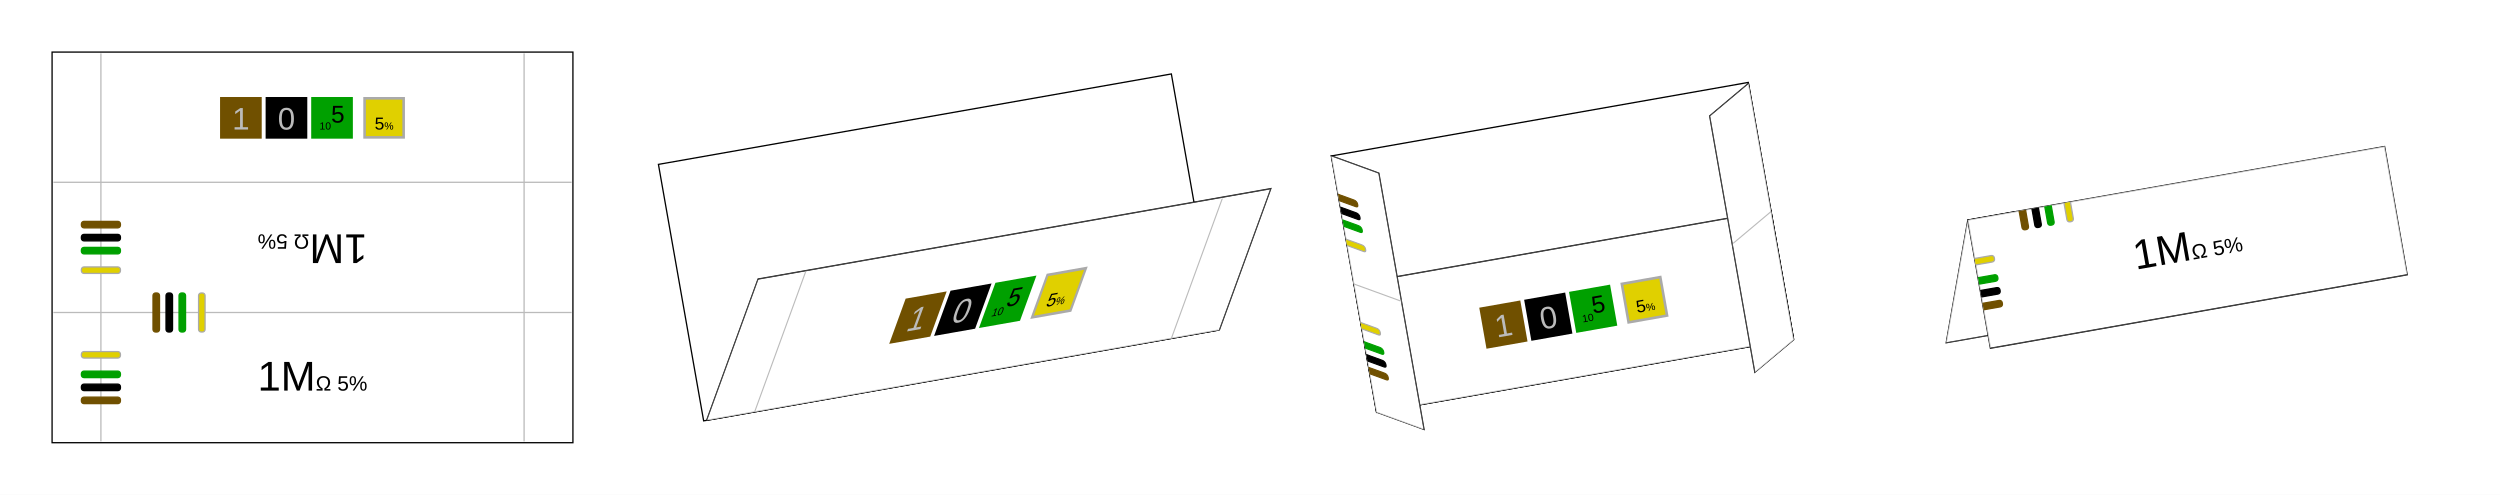
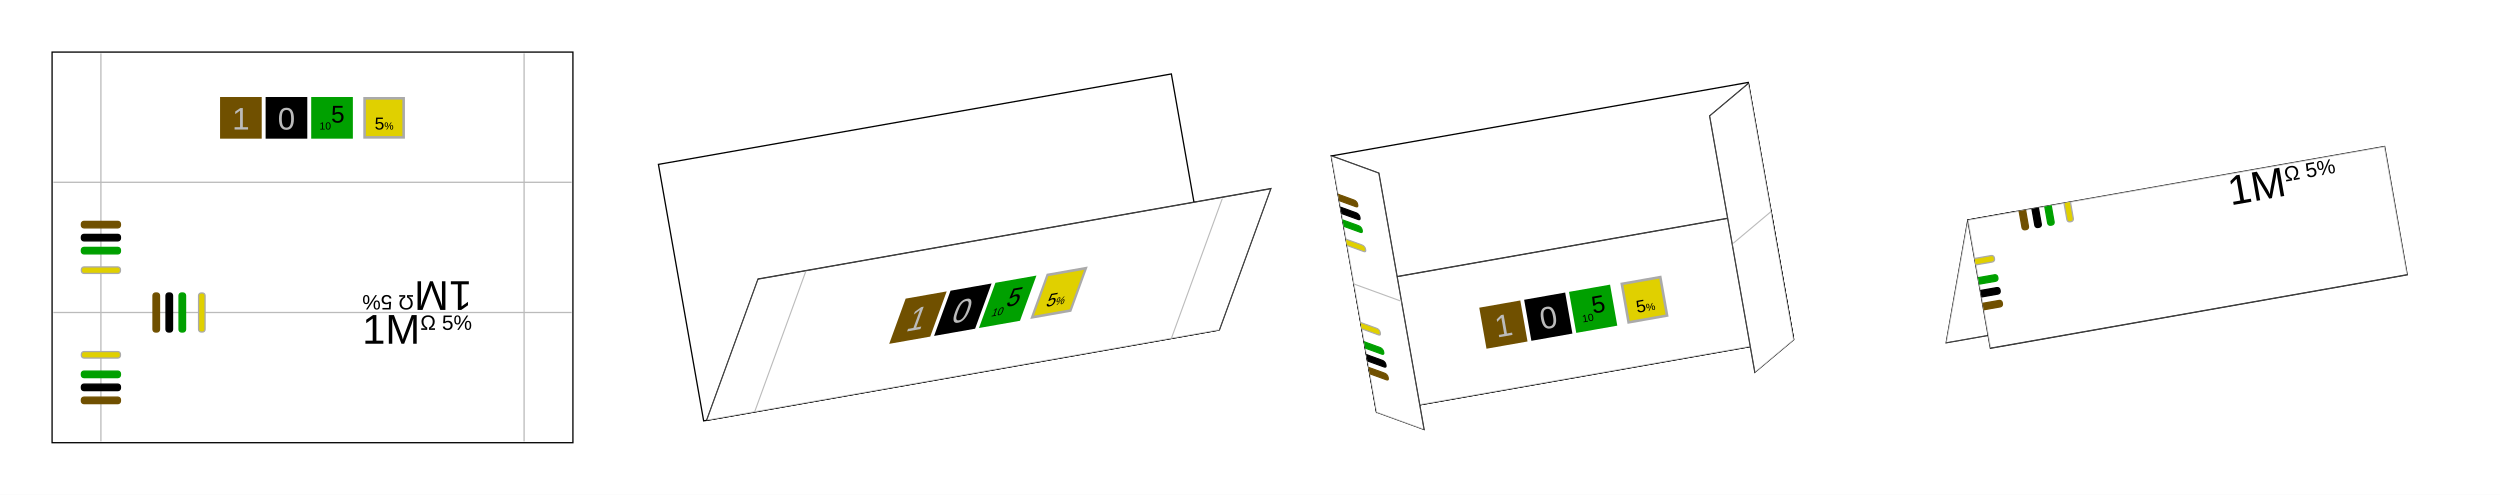
<svg xmlns="http://www.w3.org/2000/svg" xmlns:xlink="http://www.w3.org/1999/xlink" version="1.1" width="480" height="95">
  <defs>
    <style>
            text {
                font-family: Arial, sans-serif;
-                 text-anchor: middle;
            }
            symbol {
                overflow: visible;
            }
            .background {
                fill: #FFF;
                stroke: none;
            }
            .cut {
                fill: none;
                stroke: #000;
                stroke-width: 1;
            }
            .fold {
                fill: none;
                stroke: #BBB;
                stroke-width: 1;
            }
            .bar {
                stroke: none;
                stroke-width: 1;
            }
            rect.Bk { fill: #000000; stroke: #000000; }
            rect.Bn { fill: #705000; stroke: #705000; }
            rect.Rd { fill: #E54444; stroke: #E54444; }
            rect.Og { fill: #FC8810; stroke: #FC8810; }
            rect.Yw { fill: #EEEE00; stroke: #EEEE00; }
            rect.Gn { fill: #00A000; stroke: #00A000; }
            rect.Bl { fill: #0000FF; stroke: #0000FF; }
            rect.Vt { fill: #C050DD; stroke: #C050DD; }
            rect.Gy { fill: #AAAAAA; stroke: #AAAAAA; }
            rect.Wt { fill: #FFFFFF; stroke: #AAAAAA; }
            rect.Gd { fill: #E0D000; stroke: #AAAAAA; }
            rect.Sr { fill: #DDDDDD; stroke: #AAAAAA; }
            symbol.box rect { stroke-width: 2; }
+             symbol.box text { text-anchor: middle; }
            symbol.box.Bk text { fill: #BBBBBB; stroke: none; }
            symbol.box.Bn text { fill: #BBBBBB; stroke: none; }
            symbol.box.Bl text { fill: #BBBBBB; stroke: none; }
            symbol.box.multiplier tspan { baseline-shift: 4pt; }
+             text.leaf1 { text-anchor: begin; }
+             text.leaf2 { text-anchor: end; }
+             .envelope text tspan { baseline-shift: 8pt; }
            rect.paper {
                fill: #FFF;
                stroke: #000;
                stroke-width: 0.25;
            }
        </style>
    <symbol id="hbar-Sr">
      <rect class="bar Sr" x="0" y="0" width="30" height="5" rx="2" ry="2" />
    </symbol>
    <symbol id="hbar-Gd">
      <rect class="bar Gd" x="0" y="0" width="30" height="5" rx="2" ry="2" />
    </symbol>
    <symbol id="hbar-Bk">
      <rect class="bar Bk" x="0" y="0" width="30" height="5" rx="2" ry="2" />
    </symbol>
    <symbol id="hbar-Bn">
      <rect class="bar Bn" x="0" y="0" width="30" height="5" rx="2" ry="2" />
    </symbol>
    <symbol id="hbar-Rd">
      <rect class="bar Rd" x="0" y="0" width="30" height="5" rx="2" ry="2" />
    </symbol>
    <symbol id="hbar-Og">
      <rect class="bar Og" x="0" y="0" width="30" height="5" rx="2" ry="2" />
    </symbol>
    <symbol id="hbar-Yw">
      <rect class="bar Yw" x="0" y="0" width="30" height="5" rx="2" ry="2" />
    </symbol>
    <symbol id="hbar-Gn">
      <rect class="bar Gn" x="0" y="0" width="30" height="5" rx="2" ry="2" />
    </symbol>
    <symbol id="hbar-Bl">
      <rect class="bar Bl" x="0" y="0" width="30" height="5" rx="2" ry="2" />
    </symbol>
    <symbol id="hbar-Vt">
      <rect class="bar Vt" x="0" y="0" width="30" height="5" rx="2" ry="2" />
    </symbol>
    <symbol id="hbar-Gy">
      <rect class="bar Gy" x="0" y="0" width="30" height="5" rx="2" ry="2" />
    </symbol>
    <symbol id="hbar-Wt">
      <rect class="bar Wt" x="0" y="0" width="30" height="5" rx="2" ry="2" />
    </symbol>
    <symbol id="vbar-Sr">
      <rect class="bar Sr" x="0" y="0" width="5" height="30" rx="2" ry="2" />
    </symbol>
    <symbol id="vbar-Gd">
      <rect class="bar Gd" x="0" y="0" width="5" height="30" rx="2" ry="2" />
    </symbol>
    <symbol id="vbar-Bk">
      <rect class="bar Bk" x="0" y="0" width="5" height="30" rx="2" ry="2" />
    </symbol>
    <symbol id="vbar-Bn">
      <rect class="bar Bn" x="0" y="0" width="5" height="30" rx="2" ry="2" />
    </symbol>
    <symbol id="vbar-Rd">
      <rect class="bar Rd" x="0" y="0" width="5" height="30" rx="2" ry="2" />
    </symbol>
    <symbol id="vbar-Og">
      <rect class="bar Og" x="0" y="0" width="5" height="30" rx="2" ry="2" />
    </symbol>
    <symbol id="vbar-Yw">
      <rect class="bar Yw" x="0" y="0" width="5" height="30" rx="2" ry="2" />
    </symbol>
    <symbol id="vbar-Gn">
      <rect class="bar Gn" x="0" y="0" width="5" height="30" rx="2" ry="2" />
    </symbol>
    <symbol id="vbar-Bl">
      <rect class="bar Bl" x="0" y="0" width="5" height="30" rx="2" ry="2" />
    </symbol>
    <symbol id="vbar-Vt">
      <rect class="bar Vt" x="0" y="0" width="5" height="30" rx="2" ry="2" />
    </symbol>
    <symbol id="vbar-Gy">
      <rect class="bar Gy" x="0" y="0" width="5" height="30" rx="2" ry="2" />
    </symbol>
    <symbol id="vbar-Wt">
      <rect class="bar Wt" x="0" y="0" width="5" height="30" rx="2" ry="2" />
    </symbol>
    <symbol id="box-digit-Bk" class="box digit Bk">
      <rect class="Bk" x="0" y="0" width="30" height="30" />
      <text x="15" y="24" font-size="18pt">0</text>
    </symbol>
    <symbol id="box-digit-Bn" class="box digit Bn">
      <rect class="Bn" x="0" y="0" width="30" height="30" />
      <text x="15" y="24" font-size="18pt">1</text>
    </symbol>
    <symbol id="box-digit-Rd" class="box digit Rd">
      <rect class="Rd" x="0" y="0" width="30" height="30" />
      <text x="15" y="24" font-size="18pt">2</text>
    </symbol>
    <symbol id="box-digit-Og" class="box digit Og">
      <rect class="Og" x="0" y="0" width="30" height="30" />
      <text x="15" y="24" font-size="18pt">3</text>
    </symbol>
    <symbol id="box-digit-Yw" class="box digit Yw">
      <rect class="Yw" x="0" y="0" width="30" height="30" />
      <text x="15" y="24" font-size="18pt">4</text>
    </symbol>
    <symbol id="box-digit-Gn" class="box digit Gn">
      <rect class="Gn" x="0" y="0" width="30" height="30" />
      <text x="15" y="24" font-size="18pt">5</text>
    </symbol>
    <symbol id="box-digit-Bl" class="box digit Bl">
      <rect class="Bl" x="0" y="0" width="30" height="30" />
      <text x="15" y="24" font-size="18pt">6</text>
    </symbol>
    <symbol id="box-digit-Vt" class="box digit Vt">
      <rect class="Vt" x="0" y="0" width="30" height="30" />
      <text x="15" y="24" font-size="18pt">7</text>
    </symbol>
    <symbol id="box-digit-Gy" class="box digit Gy">
      <rect class="Gy" x="0" y="0" width="30" height="30" />
      <text x="15" y="24" font-size="18pt">8</text>
    </symbol>
    <symbol id="box-digit-Wt" class="box digit Wt">
      <rect class="Wt" x="0" y="0" width="30" height="30" />
      <text x="15" y="24" font-size="18pt">9</text>
    </symbol>
    <symbol id="box-multiplier-Sr" class="box multiplier Sr">
      <rect class="Sr" x="0" y="0" width="30" height="30" />
      <text x="15" y="24" font-size="6pt">10<tspan font-size="14pt">-2</tspan>
      </text>
    </symbol>
    <symbol id="box-multiplier-Gd" class="box multiplier Gd">
      <rect class="Gd" x="0" y="0" width="30" height="30" />
      <text x="15" y="24" font-size="6pt">10<tspan font-size="14pt">-1</tspan>
      </text>
    </symbol>
    <symbol id="box-multiplier-Bk" class="box multiplier Bk">
      <rect class="Bk" x="0" y="0" width="30" height="30" />
      <text x="15" y="24" font-size="6pt">10<tspan font-size="14pt">0</tspan>
      </text>
    </symbol>
    <symbol id="box-multiplier-Bn" class="box multiplier Bn">
      <rect class="Bn" x="0" y="0" width="30" height="30" />
      <text x="15" y="24" font-size="6pt">10<tspan font-size="14pt">1</tspan>
      </text>
    </symbol>
    <symbol id="box-multiplier-Rd" class="box multiplier Rd">
      <rect class="Rd" x="0" y="0" width="30" height="30" />
      <text x="15" y="24" font-size="6pt">10<tspan font-size="14pt">2</tspan>
      </text>
    </symbol>
    <symbol id="box-multiplier-Og" class="box multiplier Og">
      <rect class="Og" x="0" y="0" width="30" height="30" />
      <text x="15" y="24" font-size="6pt">10<tspan font-size="14pt">3</tspan>
      </text>
    </symbol>
    <symbol id="box-multiplier-Yw" class="box multiplier Yw">
      <rect class="Yw" x="0" y="0" width="30" height="30" />
      <text x="15" y="24" font-size="6pt">10<tspan font-size="14pt">4</tspan>
      </text>
    </symbol>
    <symbol id="box-multiplier-Gn" class="box multiplier Gn">
      <rect class="Gn" x="0" y="0" width="30" height="30" />
      <text x="15" y="24" font-size="6pt">10<tspan font-size="14pt">5</tspan>
      </text>
    </symbol>
    <symbol id="box-multiplier-Bl" class="box multiplier Bl">
      <rect class="Bl" x="0" y="0" width="30" height="30" />
      <text x="15" y="24" font-size="6pt">10<tspan font-size="14pt">6</tspan>
      </text>
    </symbol>
    <symbol id="box-multiplier-Vt" class="box multiplier Vt">
      <rect class="Vt" x="0" y="0" width="30" height="30" />
      <text x="15" y="24" font-size="6pt">10<tspan font-size="14pt">7</tspan>
      </text>
    </symbol>
    <symbol id="box-multiplier-Gy" class="box multiplier Gy">
      <rect class="Gy" x="0" y="0" width="30" height="30" />
      <text x="15" y="24" font-size="6pt">10<tspan font-size="14pt">8</tspan>
      </text>
    </symbol>
    <symbol id="box-multiplier-Wt" class="box multiplier Wt">
      <rect class="Wt" x="0" y="0" width="30" height="30" />
      <text x="15" y="24" font-size="6pt">10<tspan font-size="14pt">9</tspan>
      </text>
    </symbol>
    <symbol id="box-tolerance-Sr" class="box tolerance Sr">
      <rect class="Sr" x="0" y="0" width="30" height="30" />
      <text x="15" y="24" font-size="10pt">10<tspan font-size="6pt">%</tspan>
      </text>
    </symbol>
    <symbol id="box-tolerance-Gd" class="box tolerance Gd">
      <rect class="Gd" x="0" y="0" width="30" height="30" />
      <text x="15" y="24" font-size="10pt">5<tspan font-size="6pt">%</tspan>
      </text>
    </symbol>
    <symbol id="box-tolerance-Bn" class="box tolerance Bn">
      <rect class="Bn" x="0" y="0" width="30" height="30" />
      <text x="15" y="24" font-size="10pt">1<tspan font-size="6pt">%</tspan>
      </text>
    </symbol>
    <symbol id="box-tolerance-Rd" class="box tolerance Rd">
      <rect class="Rd" x="0" y="0" width="30" height="30" />
      <text x="15" y="24" font-size="10pt">2<tspan font-size="6pt">%</tspan>
      </text>
    </symbol>
    <symbol id="box-tolerance-Gn" class="box tolerance Gn">
      <rect class="Gn" x="0" y="0" width="30" height="30" />
      <text x="15" y="24" font-size="10pt">½<tspan font-size="6pt">%</tspan>
      </text>
    </symbol>
    <symbol id="box-tolerance-Bl" class="box tolerance Bl">
      <rect class="Bl" x="0" y="0" width="30" height="30" />
      <text x="15" y="24" font-size="10pt">¼<tspan font-size="6pt">%</tspan>
      </text>
    </symbol>
    <symbol id="envelope">
      <rect class="paper" x="0" y="0" width="100" height="75" />
      <svg width="100" height="75" viewBox="0 0 400 300">
        <line class="fold" x1="37.5" x2="37.5" y1="1" y2="299" />
        <line class="fold" x1="362.5" x2="362.5" y1="1" y2="299" />
        <line class="fold" x1="1" x2="399" y1="100" y2="100" />
        <line class="fold" x1="1" x2="399" y1="200" y2="200" />
        <g class="envelope">
-           <text x="200" y="160" font-size="24pt" transform="rotate(180 200,150)">1M<tspan font-size="12pt">Ω 5%</tspan>
+           <text class="leaf1" x="322.5" y="200" font-size="24pt" transform="rotate(180 322.5,188)">1M<tspan font-size="12pt">Ω 5%</tspan>
          </text>
-           <text x="200" y="260" font-size="24pt">1M<tspan font-size="12pt">Ω 5%</tspan>
+           <text class="leaf2" x="322.5" y="224" font-size="24pt">1M<tspan font-size="12pt">Ω 5%</tspan>
          </text>
          <use x="77.5" y="185" xlink:href="#vbar-Bn" />
          <use x="22.5" y="130" xlink:href="#hbar-Bn" />
          <use x="22.5" y="265" xlink:href="#hbar-Bn" />
          <use x="130" y="35.5" xlink:href="#box-digit-Bn" />
          <use x="87.5" y="185" xlink:href="#vbar-Bk" />
          <use x="22.5" y="140" xlink:href="#hbar-Bk" />
          <use x="22.5" y="255" xlink:href="#hbar-Bk" />
          <use x="165" y="35.5" xlink:href="#box-digit-Bk" />
          <use x="97.5" y="185" xlink:href="#vbar-Gn" />
          <use x="22.5" y="150" xlink:href="#hbar-Gn" />
          <use x="22.5" y="245" xlink:href="#hbar-Gn" />
          <use x="200" y="35.5" xlink:href="#box-multiplier-Gn" />
          <use x="112.5" y="185" xlink:href="#vbar-Gd" />
          <use x="22.5" y="165" xlink:href="#hbar-Gd" />
          <use x="22.5" y="230" xlink:href="#hbar-Gd" />
          <use x="240" y="35.5" xlink:href="#box-tolerance-Gd" />
        </g>
      </svg>
    </symbol>
    <symbol id="envelope-leaf0">
      <clipPath id="envelope-clip-leaf0">
        <rect x="9.375" y="0" width="81.25" height="25" />
      </clipPath>
      <rect class="paper" x="0" y="0" width="81.25" height="25" />
      <use x="0" y="0" transform="translate(-9.375 0)" clip-path="url(#envelope-clip-leaf0)" xlink:href="#envelope" />
    </symbol>
    <symbol id="envelope-leaf0-full">
      <clipPath id="envelope-clip-leaf0-full">
        <rect x="0" y="0" width="100" height="25" />
      </clipPath>
      <rect class="paper" x="0" y="0" width="100" height="25" />
      <use x="0" y="0" clip-path="url(#envelope-clip-leaf0-full)" xlink:href="#envelope" />
    </symbol>
    <symbol id="envelope-leaf2">
      <clipPath id="envelope-clip-leaf2">
        <rect x="9.375" y="50" width="81.25" height="25" />
      </clipPath>
      <rect class="paper" x="0" y="0" width="81.25" height="25" />
      <use x="0" y="0" transform="translate(-9.375 -50)" clip-path="url(#envelope-clip-leaf2)" xlink:href="#envelope" />
    </symbol>
    <symbol id="envelope-bside-leaf12">
      <rect class="paper" x="0" y="0" width="81.25" height="50" />
    </symbol>
    <symbol id="envelope-bside-leaf12-full">
      <rect class="paper" x="0" y="0" width="100" height="50" />
    </symbol>
    <symbol id="envelope-rfold2">
      <clipPath id="envelope-clip-rfold2">
        <rect x="90.625" y="50" width="9.375" height="25" />
      </clipPath>
      <rect class="paper" x="0" y="0" width="9.375" height="25" />
      <use x="0" y="0" transform="translate(-90.625 -50)" clip-path="url(#envelope-clip-rfold2)" xlink:href="#envelope" />
    </symbol>
    <symbol id="envelope-lfold12">
      <clipPath id="envelope-clip-lfold12">
        <rect x="0" y="25" width="9.375" height="50" />
      </clipPath>
      <rect class="paper" x="0" y="0" width="9.375" height="50" />
      <line class="fold" x1="0" x2="9.375" y1="25" y2="25" />
      <use x="0" y="0" transform="translate(0 -25)" clip-path="url(#envelope-clip-lfold12)" xlink:href="#envelope" />
    </symbol>
    <symbol id="envelope-rfold12">
      <clipPath id="envelope-clip-rfold12">
        <rect x="90.625" y="25" width="9.375" height="50" />
      </clipPath>
      <rect class="paper" x="0" y="0" width="9.375" height="50" />
      <line class="fold" x1="0" x2="9.375" y1="25" y2="25" />
      <use x="0" y="0" transform="translate(-90.625 -25)" clip-path="url(#envelope-clip-rfold12)" xlink:href="#envelope" />
    </symbol>
  </defs>
  <rect class="background" x="0" y="0" width="480" height="95" />
  <use x="10" y="10" xlink:href="#envelope" />
  <g id="instructions-step1" x="130" y="10" transform="rotate(-10 180,47.5)">
    <use x="0" y="0" transform="                 translate(130 22.5)             " xlink:href="#envelope-bside-leaf12-full" />
    <use x="0" y="0" transform="                 translate(145 47.5)                 skewX(-30)             " xlink:href="#envelope-leaf0-full" />
  </g>
  <g id="instructions-step2" transform="rotate(-10 300,47.5)">
    <use x="0" y="0" transform="                 translate(259.375 22.5)             " xlink:href="#envelope-bside-leaf12" />
    <use x="0" y="0" transform="                 translate(259.375 47.5)             " xlink:href="#envelope-leaf0" />
    <use x="0" y="0" transform="                 translate(259.375 22.5)                 rotate(180 4.6875,25)                 skewY(30)                 scale(0.9 1)                 translate(1.1 -5.4)             " xlink:href="#envelope-lfold12" />
    <use x="0" y="0" transform="                 translate(332.25 27.5)                 rotate(180 4.6875,25)                 skewY(-30)                 scale(0.9 1)                 translate(1.1 5.4)             " xlink:href="#envelope-rfold12" />
  </g>
  <g id="instructions-step3" transform="rotate(-10 420,47.5)">
    <use x="0" y="0" transform="                 translate(379.375 35)                 skewX(-20)                 scale(1 0.9)             " xlink:href="#envelope-rfold2" />
    <use x="0" y="0" transform="                 translate(379.375 35)             " xlink:href="#envelope-leaf2" />
  </g>
</svg>
